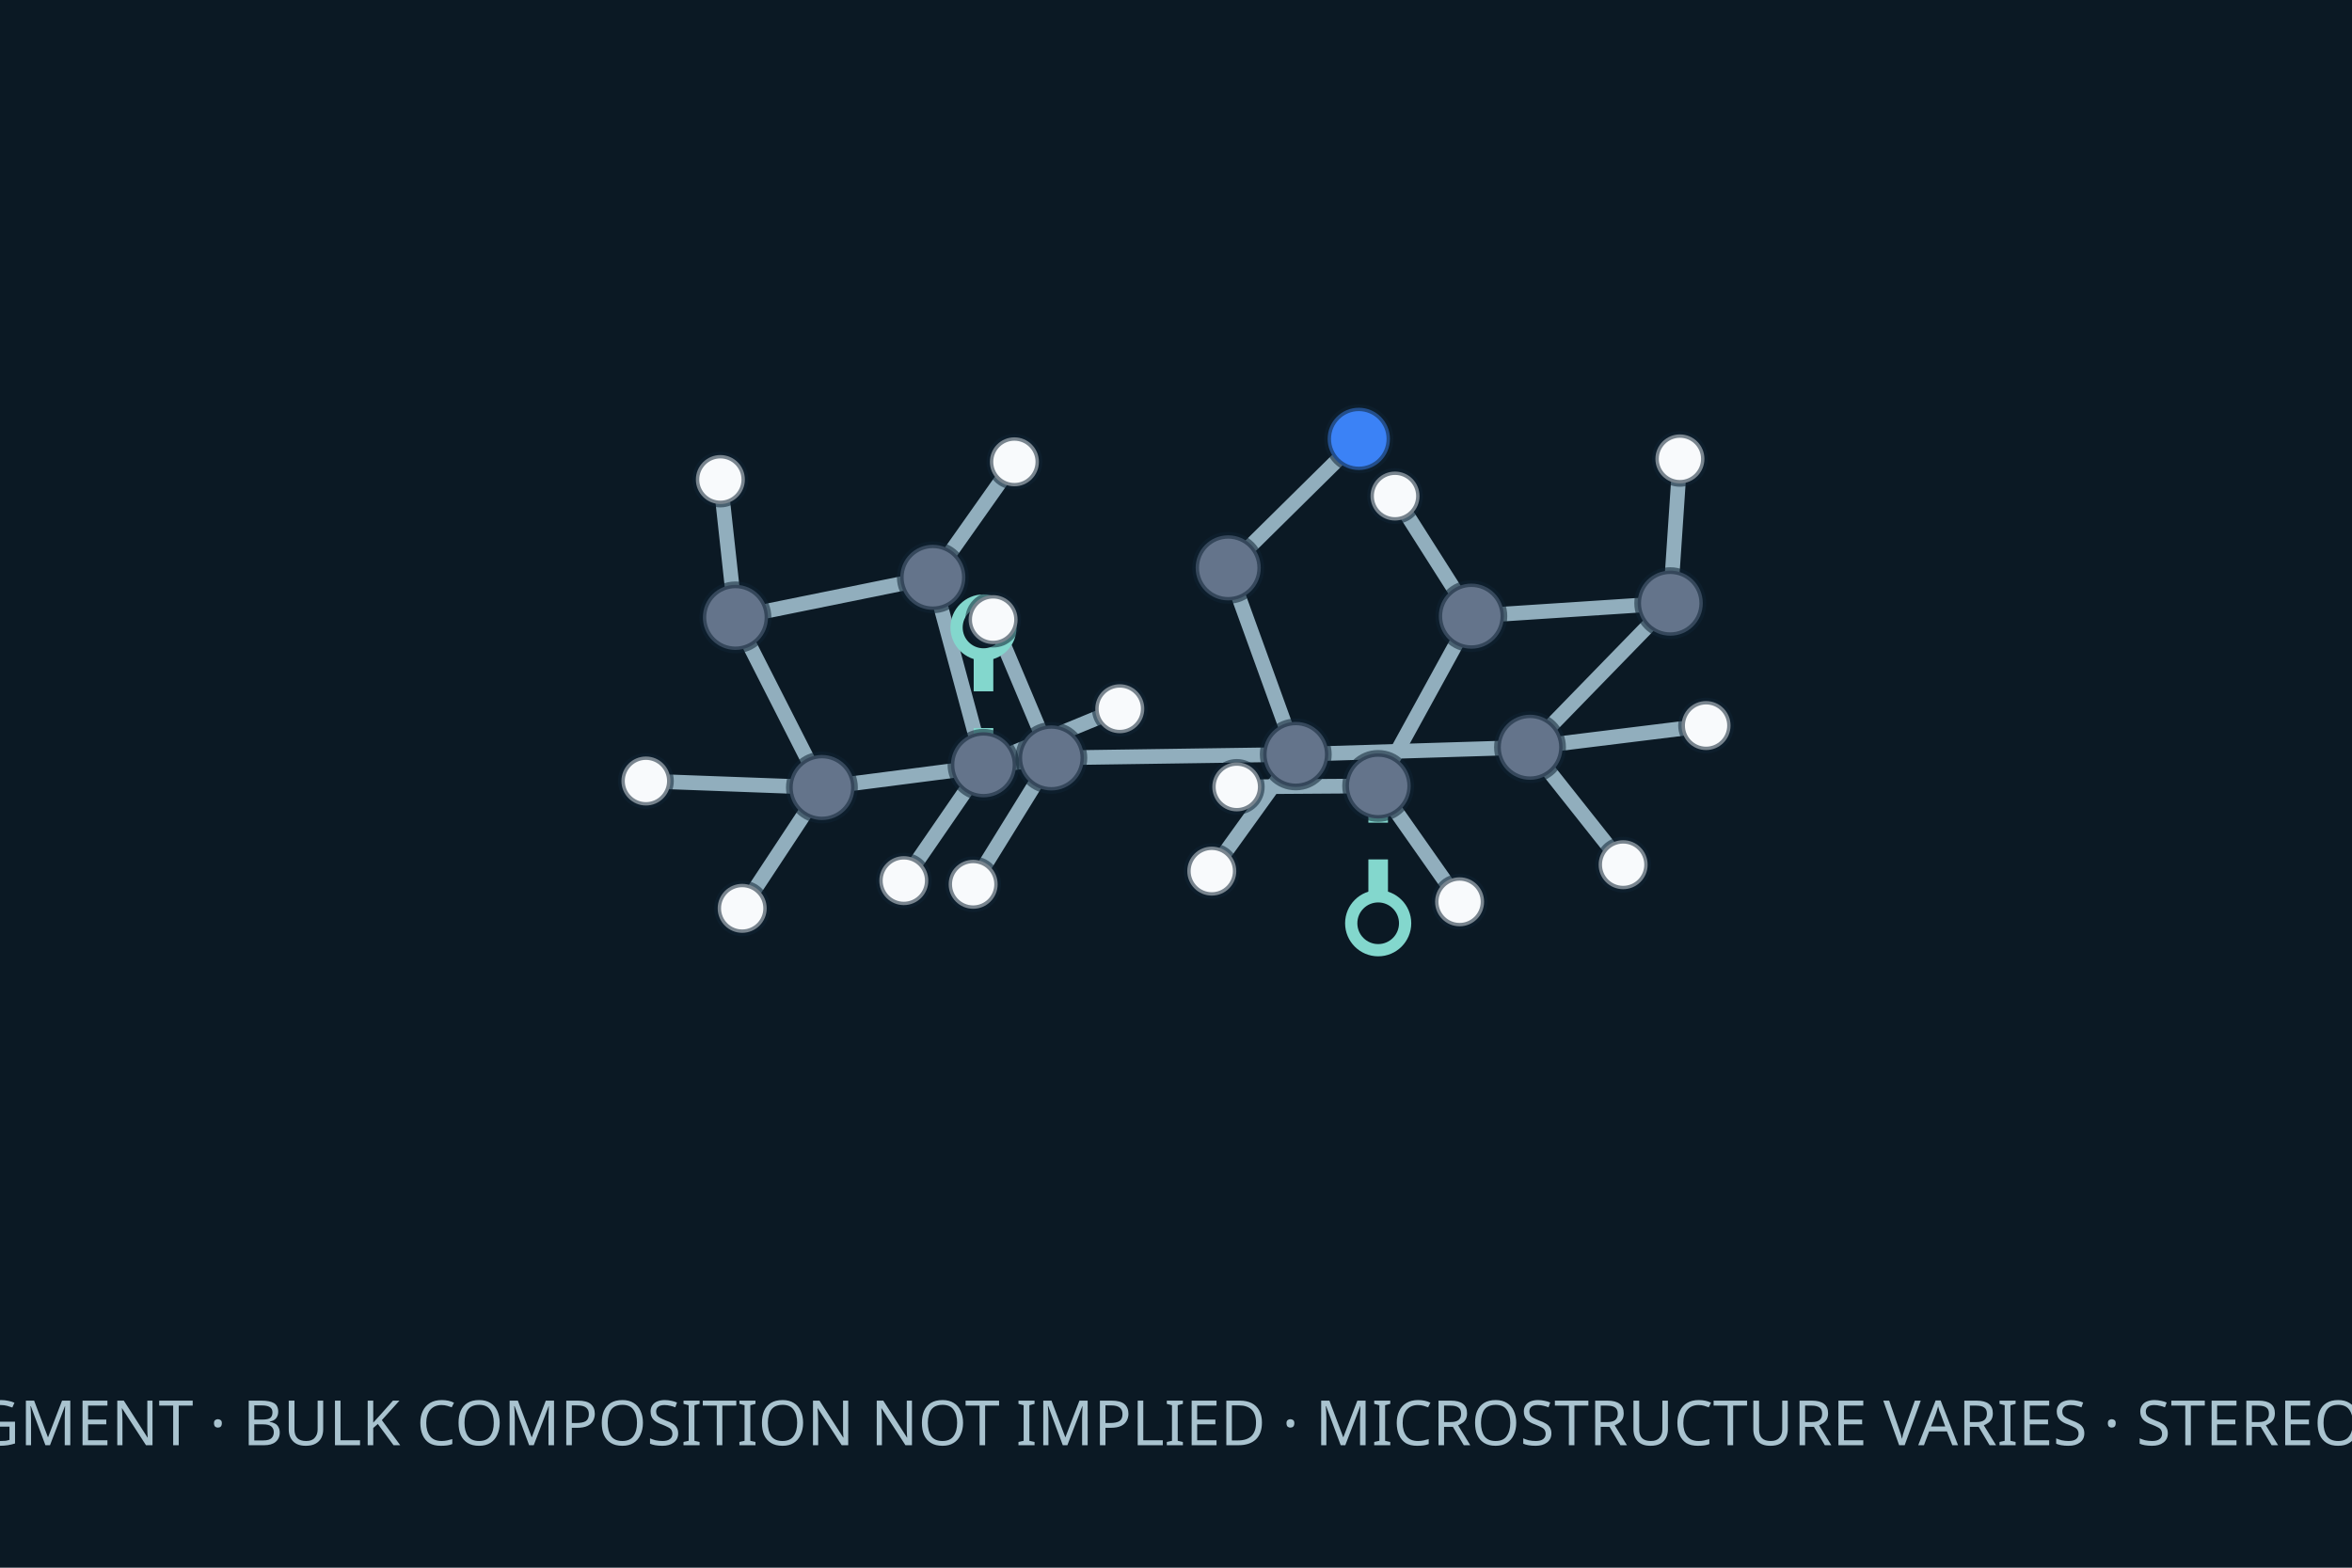
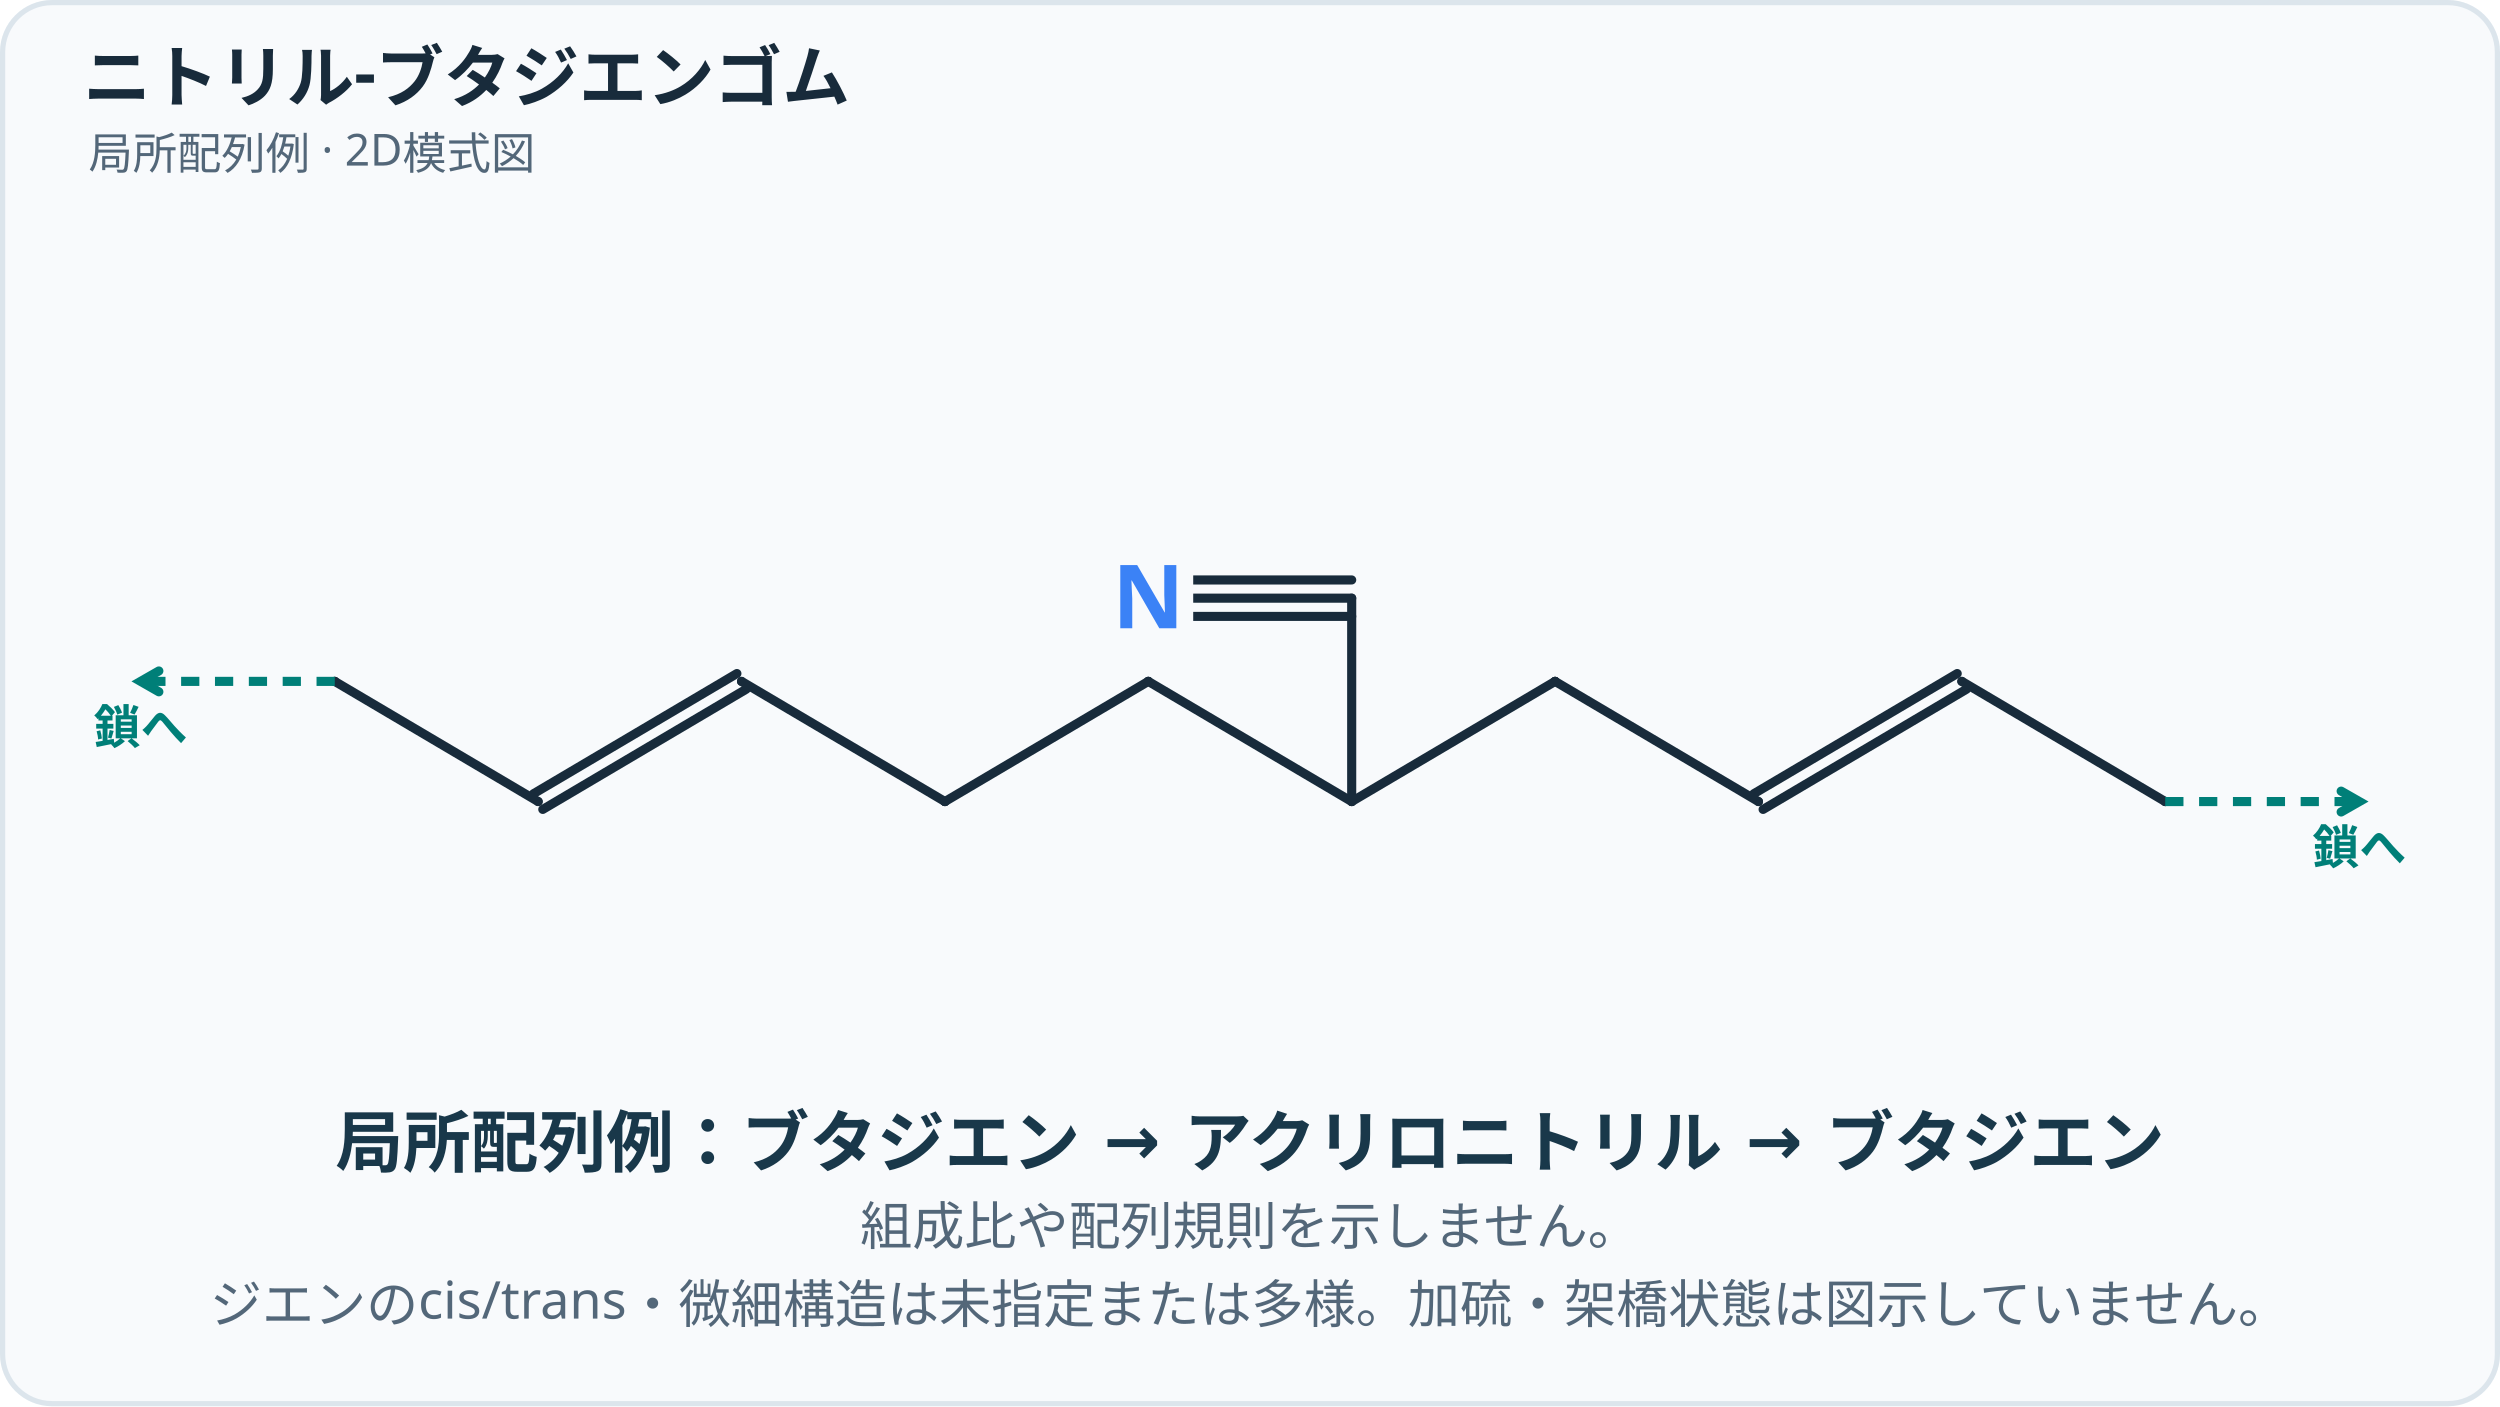
- <svg xmlns="http://www.w3.org/2000/svg" viewBox="0 0 192 128" role="img" aria-label="ニトリル-ブタジエンゴム representative segment" data-polymer-id="nitrile-butadiene-rubber">
-   <rect width="192" height="128" fill="#0b1924" />
-   <g>
-     <path d="M80.286 62.445L76.15 47.137" stroke="#91aebd" stroke-width="1.2" stroke-linecap="round" />
-     <path d="M80.286 62.445L73.781 71.902" stroke="#91aebd" stroke-width="1.2" stroke-linecap="round" />
-     <path d="M80.286 62.445L91.411 57.868" stroke="#91aebd" stroke-width="1.2" stroke-linecap="round" />
-     <path d="M76.15 47.137L60.036 50.409" stroke="#91aebd" stroke-width="1.2" stroke-linecap="round" />
-     <path d="M76.15 47.137L82.808 37.708" stroke="#91aebd" stroke-width="1.2" stroke-linecap="round" />
-     <path d="M85.823 61.883L105.777 61.597" stroke="#91aebd" stroke-width="1.2" stroke-linecap="round" />
-     <path d="M85.823 61.883L81.07 50.593" stroke="#91aebd" stroke-width="1.2" stroke-linecap="round" />
-     <path d="M85.823 61.883L79.441 72.201" stroke="#91aebd" stroke-width="1.2" stroke-linecap="round" />
-     <path d="M67.095 64.298L85.823 61.883" stroke="#91aebd" stroke-width="1.2" stroke-linecap="round" />
-     <path d="M105.777 61.597L100.262 46.365" stroke="#91aebd" stroke-width="1.2" stroke-linecap="round" />
-     <path d="M105.777 61.597L98.921 71.125" stroke="#91aebd" stroke-width="1.2" stroke-linecap="round" />
-     <path d="M105.777 61.597L124.899 61.013" stroke="#91aebd" stroke-width="1.2" stroke-linecap="round" />
-     <path d="M100.262 46.365L110.922 35.835" stroke="#91aebd" stroke-width="1.2" stroke-linecap="round" />
-     <path d="M60.036 50.409L67.095 64.298" stroke="#91aebd" stroke-width="1.2" stroke-linecap="round" />
-     <path d="M60.036 50.409L58.806 39.154" stroke="#91aebd" stroke-width="1.2" stroke-linecap="round" />
-     <path d="M67.095 64.298L52.729 63.768" stroke="#91aebd" stroke-width="1.2" stroke-linecap="round" />
-     <path d="M67.095 64.298L60.587 74.165" stroke="#91aebd" stroke-width="1.2" stroke-linecap="round" />
-     <path d="M124.899 61.013L136.345 49.248" stroke="#91aebd" stroke-width="1.2" stroke-linecap="round" />
-     <path d="M124.899 61.013L132.501 70.602" stroke="#91aebd" stroke-width="1.2" stroke-linecap="round" />
-     <path d="M124.899 61.013L139.271 59.241" stroke="#91aebd" stroke-width="1.2" stroke-linecap="round" />
-     <path d="M136.345 49.248L120.11 50.309" stroke="#91aebd" stroke-width="1.2" stroke-linecap="round" />
-     <path d="M136.345 49.248L137.136 37.468" stroke="#91aebd" stroke-width="1.2" stroke-linecap="round" />
-     <path d="M120.11 50.309L112.504 64.17" stroke="#91aebd" stroke-width="1.2" stroke-linecap="round" />
-     <path d="M120.11 50.309L113.878 40.502" stroke="#91aebd" stroke-width="1.2" stroke-linecap="round" />
-     <path d="M112.504 64.17L100.963 64.248" stroke="#91aebd" stroke-width="1.2" stroke-linecap="round" />
-     <path d="M112.504 64.17L119.15 73.631" stroke="#91aebd" stroke-width="1.2" stroke-linecap="round" />
-     <path data-polymer-continuation="true" d="M80.286 62.445L80.286 51.233" stroke="#83d7cd" stroke-width="1.6" stroke-dasharray="3 3" />
-     <circle cx="80.286" cy="51.233" r="2.2" fill="none" stroke="#83d7cd" />
-     <path data-polymer-continuation="true" d="M112.504 64.17L112.504 75.383" stroke="#83d7cd" stroke-width="1.6" stroke-dasharray="3 3" />
-     <circle cx="112.504" cy="75.383" r="2.2" fill="none" stroke="#83d7cd" />
-     <circle cx="80.286" cy="62.445" r="2.658" fill="#64748b" stroke="#102433" stroke-opacity=".55" stroke-width=".55" />
-     <circle cx="76.15" cy="47.137" r="2.658" fill="#64748b" stroke="#102433" stroke-opacity=".55" stroke-width=".55" />
-     <circle cx="85.823" cy="61.883" r="2.658" fill="#64748b" stroke="#102433" stroke-opacity=".55" stroke-width=".55" />
-     <circle cx="105.777" cy="61.597" r="2.658" fill="#64748b" stroke="#102433" stroke-opacity=".55" stroke-width=".55" />
-     <circle cx="100.262" cy="46.365" r="2.658" fill="#64748b" stroke="#102433" stroke-opacity=".55" stroke-width=".55" />
-     <circle cx="110.922" cy="35.835" r="2.543" fill="#3b82f6" stroke="#102433" stroke-opacity=".55" stroke-width=".55" />
-     <circle cx="81.07" cy="50.593" r="2" fill="#f8fafc" stroke="#102433" stroke-opacity=".55" stroke-width=".55" />
-     <circle cx="79.441" cy="72.201" r="2" fill="#f8fafc" stroke="#102433" stroke-opacity=".55" stroke-width=".55" />
-     <circle cx="98.921" cy="71.125" r="2" fill="#f8fafc" stroke="#102433" stroke-opacity=".55" stroke-width=".55" />
-     <circle cx="60.036" cy="50.409" r="2.658" fill="#64748b" stroke="#102433" stroke-opacity=".55" stroke-width=".55" />
-     <circle cx="67.095" cy="64.298" r="2.658" fill="#64748b" stroke="#102433" stroke-opacity=".55" stroke-width=".55" />
-     <circle cx="73.781" cy="71.902" r="2" fill="#f8fafc" stroke="#102433" stroke-opacity=".55" stroke-width=".55" />
-     <circle cx="91.411" cy="57.868" r="2" fill="#f8fafc" stroke="#102433" stroke-opacity=".55" stroke-width=".55" />
-     <circle cx="82.808" cy="37.708" r="2" fill="#f8fafc" stroke="#102433" stroke-opacity=".55" stroke-width=".55" />
-     <circle cx="58.806" cy="39.154" r="2" fill="#f8fafc" stroke="#102433" stroke-opacity=".55" stroke-width=".55" />
-     <circle cx="52.729" cy="63.768" r="2" fill="#f8fafc" stroke="#102433" stroke-opacity=".55" stroke-width=".55" />
-     <circle cx="60.587" cy="74.165" r="2" fill="#f8fafc" stroke="#102433" stroke-opacity=".55" stroke-width=".55" />
-     <circle cx="124.899" cy="61.013" r="2.658" fill="#64748b" stroke="#102433" stroke-opacity=".55" stroke-width=".55" />
-     <circle cx="136.345" cy="49.248" r="2.658" fill="#64748b" stroke="#102433" stroke-opacity=".55" stroke-width=".55" />
-     <circle cx="120.11" cy="50.309" r="2.658" fill="#64748b" stroke="#102433" stroke-opacity=".55" stroke-width=".55" />
-     <circle cx="112.504" cy="64.17" r="2.658" fill="#64748b" stroke="#102433" stroke-opacity=".55" stroke-width=".55" />
-     <circle cx="132.501" cy="70.602" r="2" fill="#f8fafc" stroke="#102433" stroke-opacity=".55" stroke-width=".55" />
-     <circle cx="139.271" cy="59.241" r="2" fill="#f8fafc" stroke="#102433" stroke-opacity=".55" stroke-width=".55" />
-     <circle cx="137.136" cy="37.468" r="2" fill="#f8fafc" stroke="#102433" stroke-opacity=".55" stroke-width=".55" />
-     <circle cx="113.878" cy="40.502" r="2" fill="#f8fafc" stroke="#102433" stroke-opacity=".55" stroke-width=".55" />
-     <circle cx="100.963" cy="64.248" r="2" fill="#f8fafc" stroke="#102433" stroke-opacity=".55" stroke-width=".55" />
-     <circle cx="119.15" cy="73.631" r="2" fill="#f8fafc" stroke="#102433" stroke-opacity=".55" stroke-width=".55" />
+ <svg xmlns="http://www.w3.org/2000/svg" viewBox="0 0 960 540" role="img" aria-labelledby="polymer-title polymer-description" data-polymer-id="nitrile-butadiene-rubber" data-generator-version="task8-2d-v4" data-structure-source-commit="3050fed9c89f16aed19c2323db94fef5f9f9765e" data-representation-type="copolymer-local-motif" data-atom-count="27" data-bond-count="26">
+   <rect width="960" height="540" rx="20" fill="#f8fafc" />
+   <rect x="1" y="1" width="958" height="538" rx="19" fill="none" stroke="#dce5ec" stroke-width="2" />
+   <text class="figure-title" x="32" y="39" font-family="sans-serif" font-size="26" font-weight="750" fill="#182b3b">ニトリル-ブタジエンゴム</text>
+   <text class="figure-kicker" x="34" y="65" font-family="sans-serif" font-size="17" fill="#536779">局所配列例 · 2D模式図</text>
+   <g class="chemical-bonds" fill="none" stroke="#182b3b" stroke-width="3.5" stroke-linecap="round" stroke-linejoin="round">
+     <g class="bond" data-bond-ref="unit-0.a0::unit-0.a1" data-atom-a="unit-0.a0" data-atom-b="unit-0.a1" data-bond-order="1">
+       <path d="M128.55 261.65L206.65 307.8" />
+     </g>
+     <g class="bond" data-bond-ref="unit-0.a1::unit-0.a2" data-atom-a="unit-0.a1" data-atom-b="unit-0.a2" data-bond-order="2">
+       <path d="M204.87 304.79L282.97 258.64" />
+       <path d="M208.43 310.81L286.53 264.66" />
+     </g>
+     <g class="bond" data-bond-ref="unit-0.a2::unit-0.a3" data-atom-a="unit-0.a2" data-atom-b="unit-0.a3" data-bond-order="1">
+       <path d="M284.75 261.65L362.85 307.8" />
+     </g>
+     <g class="bond" data-bond-ref="unit-0.a0::unit-0.a4" data-atom-a="unit-0.a0" data-atom-b="unit-0.a4" data-bond-order="1">
+       <path d="M128.55 261.65L128.55 261.65" />
+     </g>
+     <g class="bond" data-bond-ref="unit-0.a0::unit-0.a5" data-atom-a="unit-0.a0" data-atom-b="unit-0.a5" data-bond-order="1">
+       <path d="M128.55 261.65L128.55 261.65" />
+     </g>
+     <g class="bond" data-bond-ref="unit-0.a1::unit-0.a6" data-atom-a="unit-0.a1" data-atom-b="unit-0.a6" data-bond-order="1">
+       <path d="M206.65 307.8L206.65 307.8" />
+     </g>
+     <g class="bond" data-bond-ref="unit-0.a2::unit-0.a7" data-atom-a="unit-0.a2" data-atom-b="unit-0.a7" data-bond-order="1">
+       <path d="M284.75 261.65L284.75 261.65" />
+     </g>
+     <g class="bond" data-bond-ref="unit-0.a3::unit-0.a8" data-atom-a="unit-0.a3" data-atom-b="unit-0.a8" data-bond-order="1">
+       <path d="M362.85 307.8L362.85 307.8" />
+     </g>
+     <g class="bond" data-bond-ref="unit-0.a3::unit-0.a9" data-atom-a="unit-0.a3" data-atom-b="unit-0.a9" data-bond-order="1">
+       <path d="M362.85 307.8L362.85 307.8" />
+     </g>
+     <g class="bond" data-bond-ref="unit-1.a0::unit-1.a1" data-atom-a="unit-1.a0" data-atom-b="unit-1.a1" data-bond-order="1">
+       <path d="M440.95 261.65L519.05 307.8" />
+     </g>
+     <g class="bond" data-bond-ref="unit-1.a1::unit-1.a2" data-atom-a="unit-1.a1" data-atom-b="unit-1.a2" data-bond-order="1">
+       <path d="M519.05 307.8L519.05 229.7" />
+     </g>
+     <g class="bond" data-bond-ref="unit-1.a2::unit-1.a3" data-atom-a="unit-1.a2" data-atom-b="unit-1.a3" data-bond-order="3">
+       <path d="M519.05 236.7L457.19 236.7" />
+       <path d="M519.05 229.7L457.19 229.7" />
+       <path d="M519.05 222.7L457.19 222.7" />
+     </g>
+     <g class="bond" data-bond-ref="unit-1.a0::unit-1.a4" data-atom-a="unit-1.a0" data-atom-b="unit-1.a4" data-bond-order="1">
+       <path d="M440.95 261.65L440.95 261.65" />
+     </g>
+     <g class="bond" data-bond-ref="unit-1.a0::unit-1.a5" data-atom-a="unit-1.a0" data-atom-b="unit-1.a5" data-bond-order="1">
+       <path d="M440.95 261.65L440.95 261.65" />
+     </g>
+     <g class="bond" data-bond-ref="unit-1.a1::unit-1.a6" data-atom-a="unit-1.a1" data-atom-b="unit-1.a6" data-bond-order="1">
+       <path d="M519.05 307.8L519.05 307.8" />
+     </g>
+     <g class="bond" data-bond-ref="unit-2.a0::unit-2.a1" data-atom-a="unit-2.a0" data-atom-b="unit-2.a1" data-bond-order="1">
+       <path d="M597.15 261.65L675.25 307.8" />
+     </g>
+     <g class="bond" data-bond-ref="unit-2.a1::unit-2.a2" data-atom-a="unit-2.a1" data-atom-b="unit-2.a2" data-bond-order="2">
+       <path d="M673.47 304.79L751.57 258.64" />
+       <path d="M677.03 310.81L755.13 264.66" />
+     </g>
+     <g class="bond" data-bond-ref="unit-2.a2::unit-2.a3" data-atom-a="unit-2.a2" data-atom-b="unit-2.a3" data-bond-order="1">
+       <path d="M753.35 261.65L831.45 307.8" />
+     </g>
+     <g class="bond" data-bond-ref="unit-2.a0::unit-2.a4" data-atom-a="unit-2.a0" data-atom-b="unit-2.a4" data-bond-order="1">
+       <path d="M597.15 261.65L597.15 261.65" />
+     </g>
+     <g class="bond" data-bond-ref="unit-2.a0::unit-2.a5" data-atom-a="unit-2.a0" data-atom-b="unit-2.a5" data-bond-order="1">
+       <path d="M597.15 261.65L597.15 261.65" />
+     </g>
+     <g class="bond" data-bond-ref="unit-2.a1::unit-2.a6" data-atom-a="unit-2.a1" data-atom-b="unit-2.a6" data-bond-order="1">
+       <path d="M675.25 307.8L675.25 307.8" />
+     </g>
+     <g class="bond" data-bond-ref="unit-2.a2::unit-2.a7" data-atom-a="unit-2.a2" data-atom-b="unit-2.a7" data-bond-order="1">
+       <path d="M753.35 261.65L753.35 261.65" />
+     </g>
+     <g class="bond" data-bond-ref="unit-2.a3::unit-2.a8" data-atom-a="unit-2.a3" data-atom-b="unit-2.a8" data-bond-order="1">
+       <path d="M831.45 307.8L831.45 307.8" />
+     </g>
+     <g class="bond" data-bond-ref="unit-2.a3::unit-2.a9" data-atom-a="unit-2.a3" data-atom-b="unit-2.a9" data-bond-order="1">
+       <path d="M831.45 307.8L831.45 307.8" />
+     </g>
+     <g class="bond" data-bond-ref="unit-0.a3::unit-1.a0" data-atom-a="unit-0.a3" data-atom-b="unit-1.a0" data-bond-order="1">
+       <path d="M362.85 307.8L440.95 261.65" />
+     </g>
+     <g class="bond" data-bond-ref="unit-1.a1::unit-2.a0" data-atom-a="unit-1.a1" data-atom-b="unit-2.a0" data-bond-order="1">
+       <path d="M519.05 307.8L597.15 261.65" />
+     </g>
  </g>
-   <text x="96" y="118" text-anchor="middle" fill="#a9c3cf" font-size="5.1" font-family="sans-serif">REPRESENTATIVE LOCAL SEGMENT · BULK COMPOSITION NOT IMPLIED · MICROSTRUCTURE VARIES · STEREOCHEMISTRY NOT SPECIFIED</text>
+   <g class="aromatic-rings" data-aromatic-cycle-count="0" />
+   <g class="continuations">
+     <g class="continuation-port" data-port-id="left" data-port-atom-ref="unit-0.a0" data-connection-type="C-C" data-external-bond-order="1" data-partner-element="C">
+       <path d="M128.55 261.65L54 261.65" fill="none" stroke="#007f78" stroke-width="3.5" stroke-dasharray="7 6" />
+       <path d="M61 265.65L54 261.65L61 257.65" fill="none" stroke="#007f78" stroke-width="3.5" stroke-linecap="round" />
+       <text class="continuation-label" data-port-label-for="left" x="54" y="285.65" text-anchor="middle" font-family="sans-serif" font-size="18" font-weight="700" fill="#007f78">鎖へ</text>
+     </g>
+     <g class="continuation-port" data-port-id="right" data-port-atom-ref="unit-2.a3" data-connection-type="C-C" data-external-bond-order="1" data-partner-element="C">
+       <path d="M831.45 307.8L906 307.8" fill="none" stroke="#007f78" stroke-width="3.5" stroke-dasharray="7 6" />
+       <path d="M899 303.8L906 307.8L899 311.8" fill="none" stroke="#007f78" stroke-width="3.5" stroke-linecap="round" />
+       <text class="continuation-label" data-port-label-for="right" x="906" y="331.8" text-anchor="middle" font-family="sans-serif" font-size="18" font-weight="700" fill="#007f78">鎖へ</text>
+     </g>
+   </g>
+   <g class="atom-labels">
+     <g class="atom-map skeletal-carbon" data-atom-ref="unit-0.a0" data-element="C" data-display="skeletal-carbon-vertex" aria-hidden="true">
+       <circle cx="128.55" cy="261.65" r="2.5" fill="#182b3b" opacity=".001" />
+     </g>
+     <g class="atom-map skeletal-carbon" data-atom-ref="unit-0.a1" data-element="C" data-display="skeletal-carbon-vertex" aria-hidden="true">
+       <circle cx="206.65" cy="307.8" r="2.5" fill="#182b3b" opacity=".001" />
+     </g>
+     <g class="atom-map skeletal-carbon" data-atom-ref="unit-0.a2" data-element="C" data-display="skeletal-carbon-vertex" aria-hidden="true">
+       <circle cx="284.75" cy="261.65" r="2.5" fill="#182b3b" opacity=".001" />
+     </g>
+     <g class="atom-map skeletal-carbon" data-atom-ref="unit-0.a3" data-element="C" data-display="skeletal-carbon-vertex" aria-hidden="true">
+       <circle cx="362.85" cy="307.8" r="2.5" fill="#182b3b" opacity=".001" />
+     </g>
+     <g class="atom-map skeletal-carbon" data-atom-ref="unit-1.a0" data-element="C" data-display="skeletal-carbon-vertex" aria-hidden="true">
+       <circle cx="440.95" cy="261.65" r="2.5" fill="#182b3b" opacity=".001" />
+     </g>
+     <g class="atom-map skeletal-carbon" data-atom-ref="unit-1.a1" data-element="C" data-display="skeletal-carbon-vertex" aria-hidden="true">
+       <circle cx="519.05" cy="307.8" r="2.5" fill="#182b3b" opacity=".001" />
+     </g>
+     <g class="atom-map skeletal-carbon" data-atom-ref="unit-1.a2" data-element="C" data-display="skeletal-carbon-vertex" aria-hidden="true">
+       <circle cx="519.05" cy="229.7" r="2.5" fill="#182b3b" opacity=".001" />
+     </g>
+     <g class="atom-map atom-label" data-atom-ref="unit-1.a3" data-element="N" data-display="element-label" data-label-atom-refs="unit-1.a3" aria-hidden="true">
+       <rect x="423.71" y="208.7" width="34.48" height="42" rx="8" fill="#f8fafc" />
+       <text x="440.95" y="241.26" text-anchor="middle" font-family="sans-serif" font-size="34" font-weight="750" fill="#3b82f6">N</text>
+     </g>
+     <g class="atom-map skeletal-carbon" data-atom-ref="unit-2.a0" data-element="C" data-display="skeletal-carbon-vertex" aria-hidden="true">
+       <circle cx="597.15" cy="261.65" r="2.5" fill="#182b3b" opacity=".001" />
+     </g>
+     <g class="atom-map skeletal-carbon" data-atom-ref="unit-2.a1" data-element="C" data-display="skeletal-carbon-vertex" aria-hidden="true">
+       <circle cx="675.25" cy="307.8" r="2.5" fill="#182b3b" opacity=".001" />
+     </g>
+     <g class="atom-map skeletal-carbon" data-atom-ref="unit-2.a2" data-element="C" data-display="skeletal-carbon-vertex" aria-hidden="true">
+       <circle cx="753.35" cy="261.65" r="2.5" fill="#182b3b" opacity=".001" />
+     </g>
+     <g class="atom-map skeletal-carbon" data-atom-ref="unit-2.a3" data-element="C" data-display="skeletal-carbon-vertex" aria-hidden="true">
+       <circle cx="831.45" cy="307.8" r="2.5" fill="#182b3b" opacity=".001" />
+     </g>
+   </g>
+   <text class="annotation primary" x="480" y="448" text-anchor="middle" font-family="sans-serif" font-size="26" font-weight="700" fill="#19384a">局所配列例：ブタジエン → アクリロニトリル → ブタジエン</text>
+   <text class="annotation" x="480" y="478" text-anchor="middle" font-family="sans-serif" font-size="20" font-weight="500" fill="#536779">組成比や配列規則を示しません。</text>
+   <text class="annotation" x="480" y="508" text-anchor="middle" font-family="sans-serif" font-size="20" font-weight="500" fill="#536779">ジエンのcis/trans・微細構造は未指定または多様。加硫・架橋状態は図示していません。</text>
</svg>
